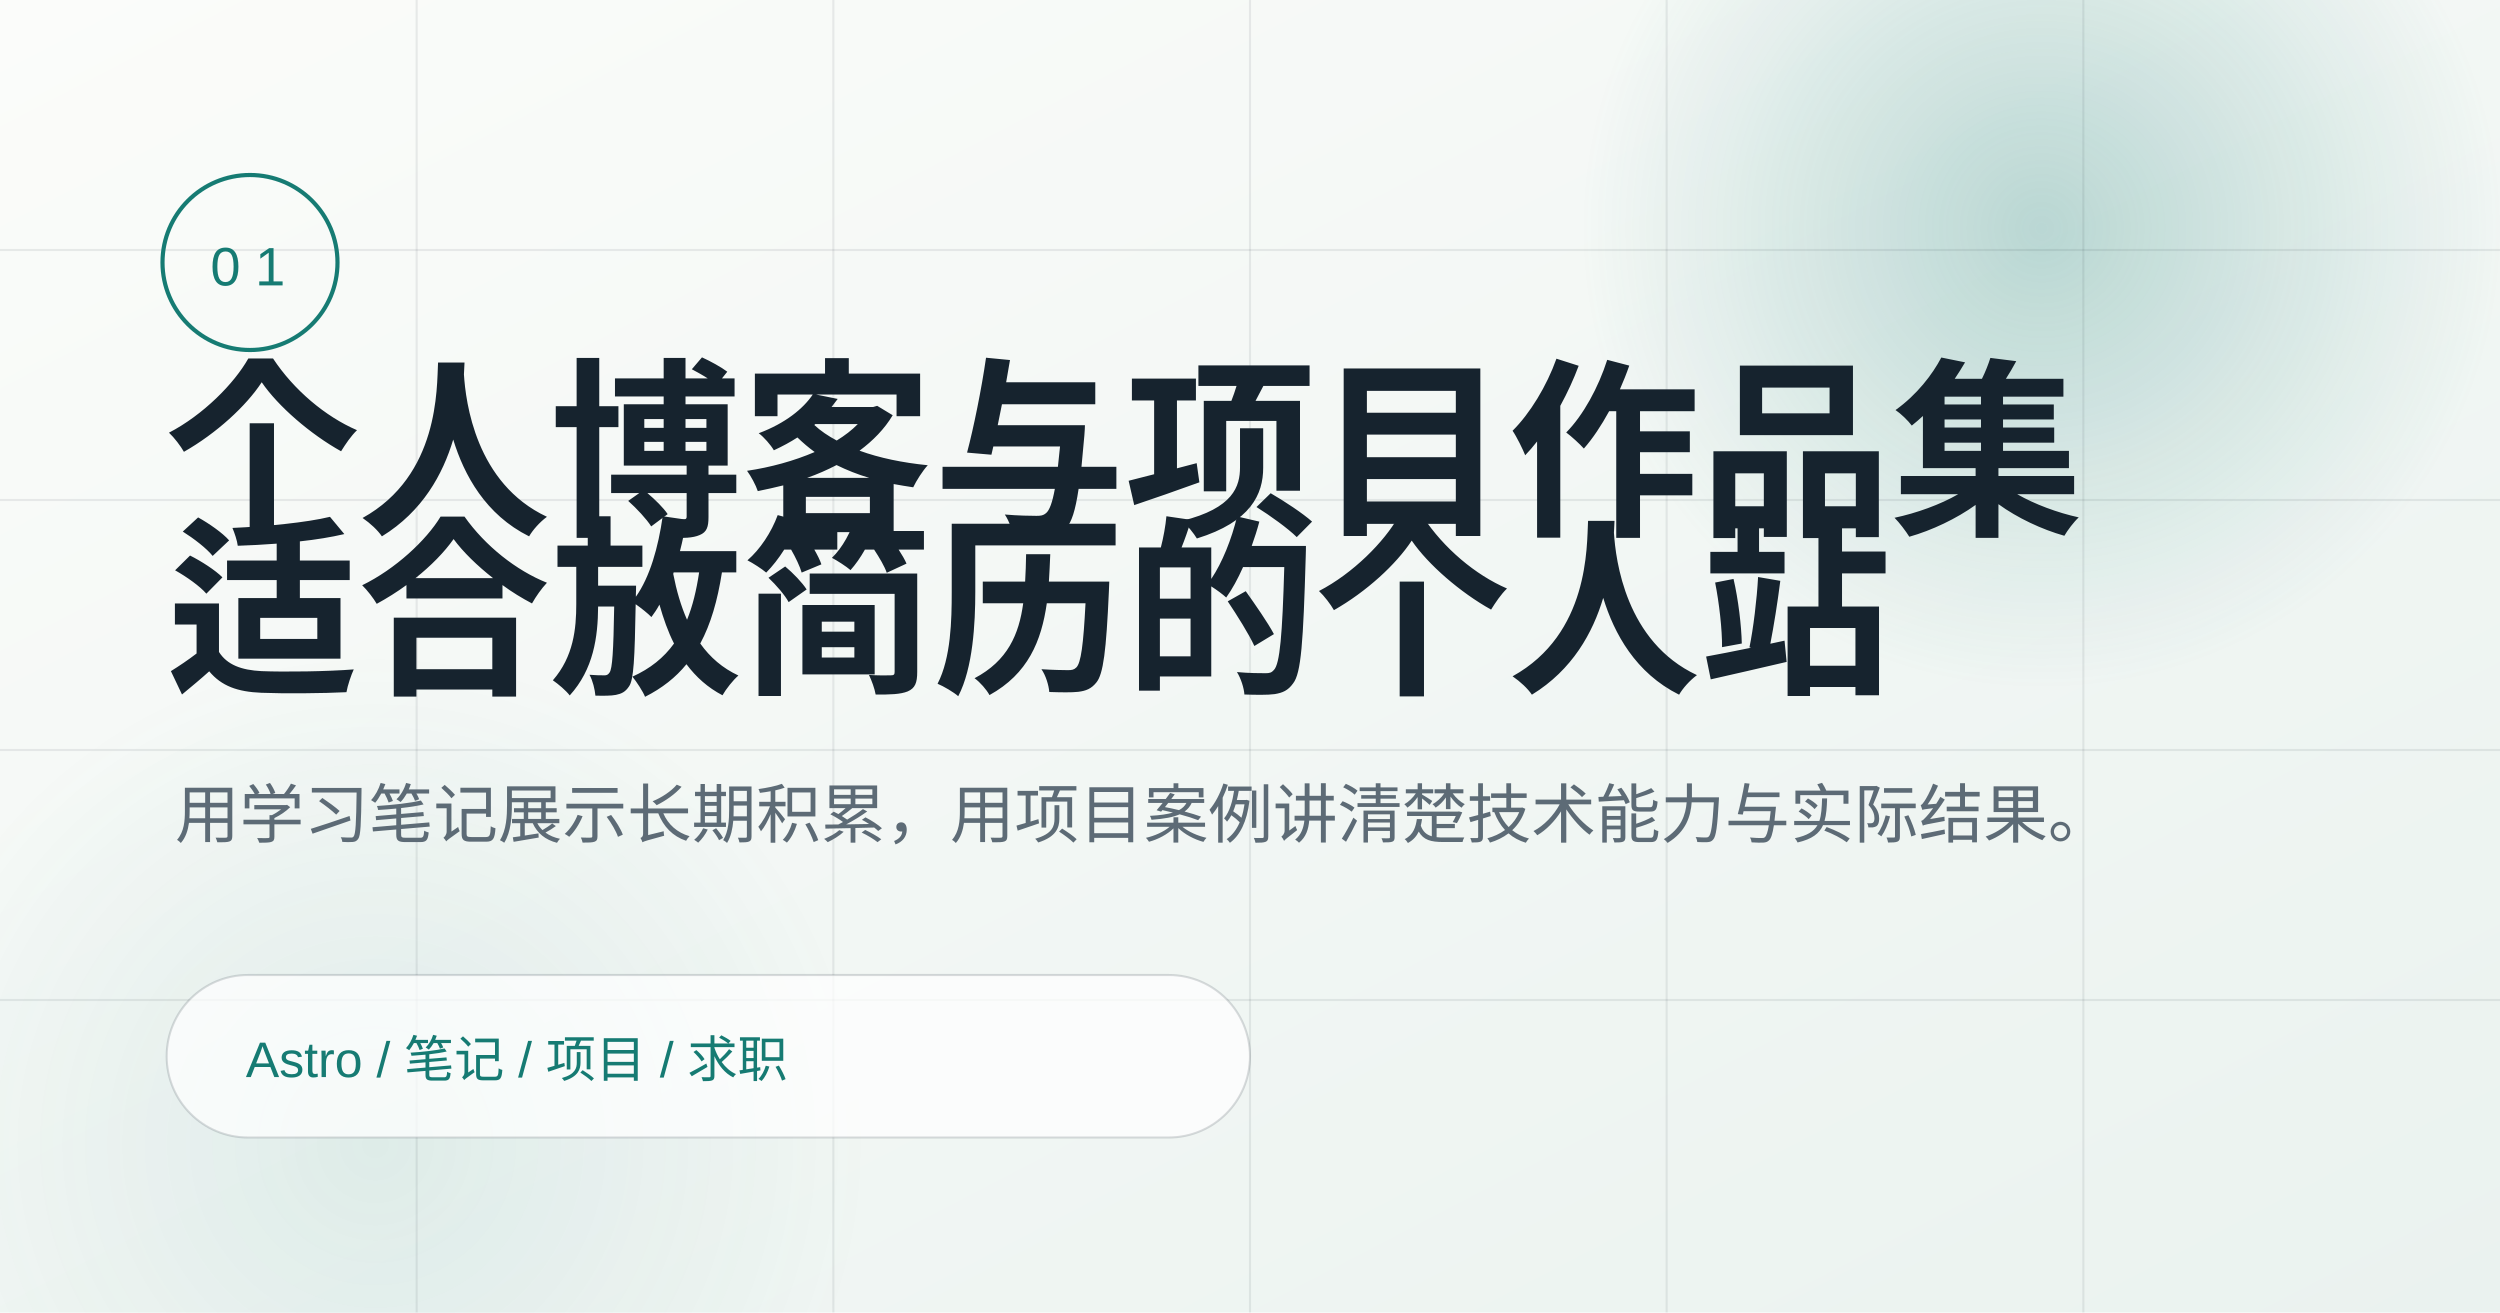
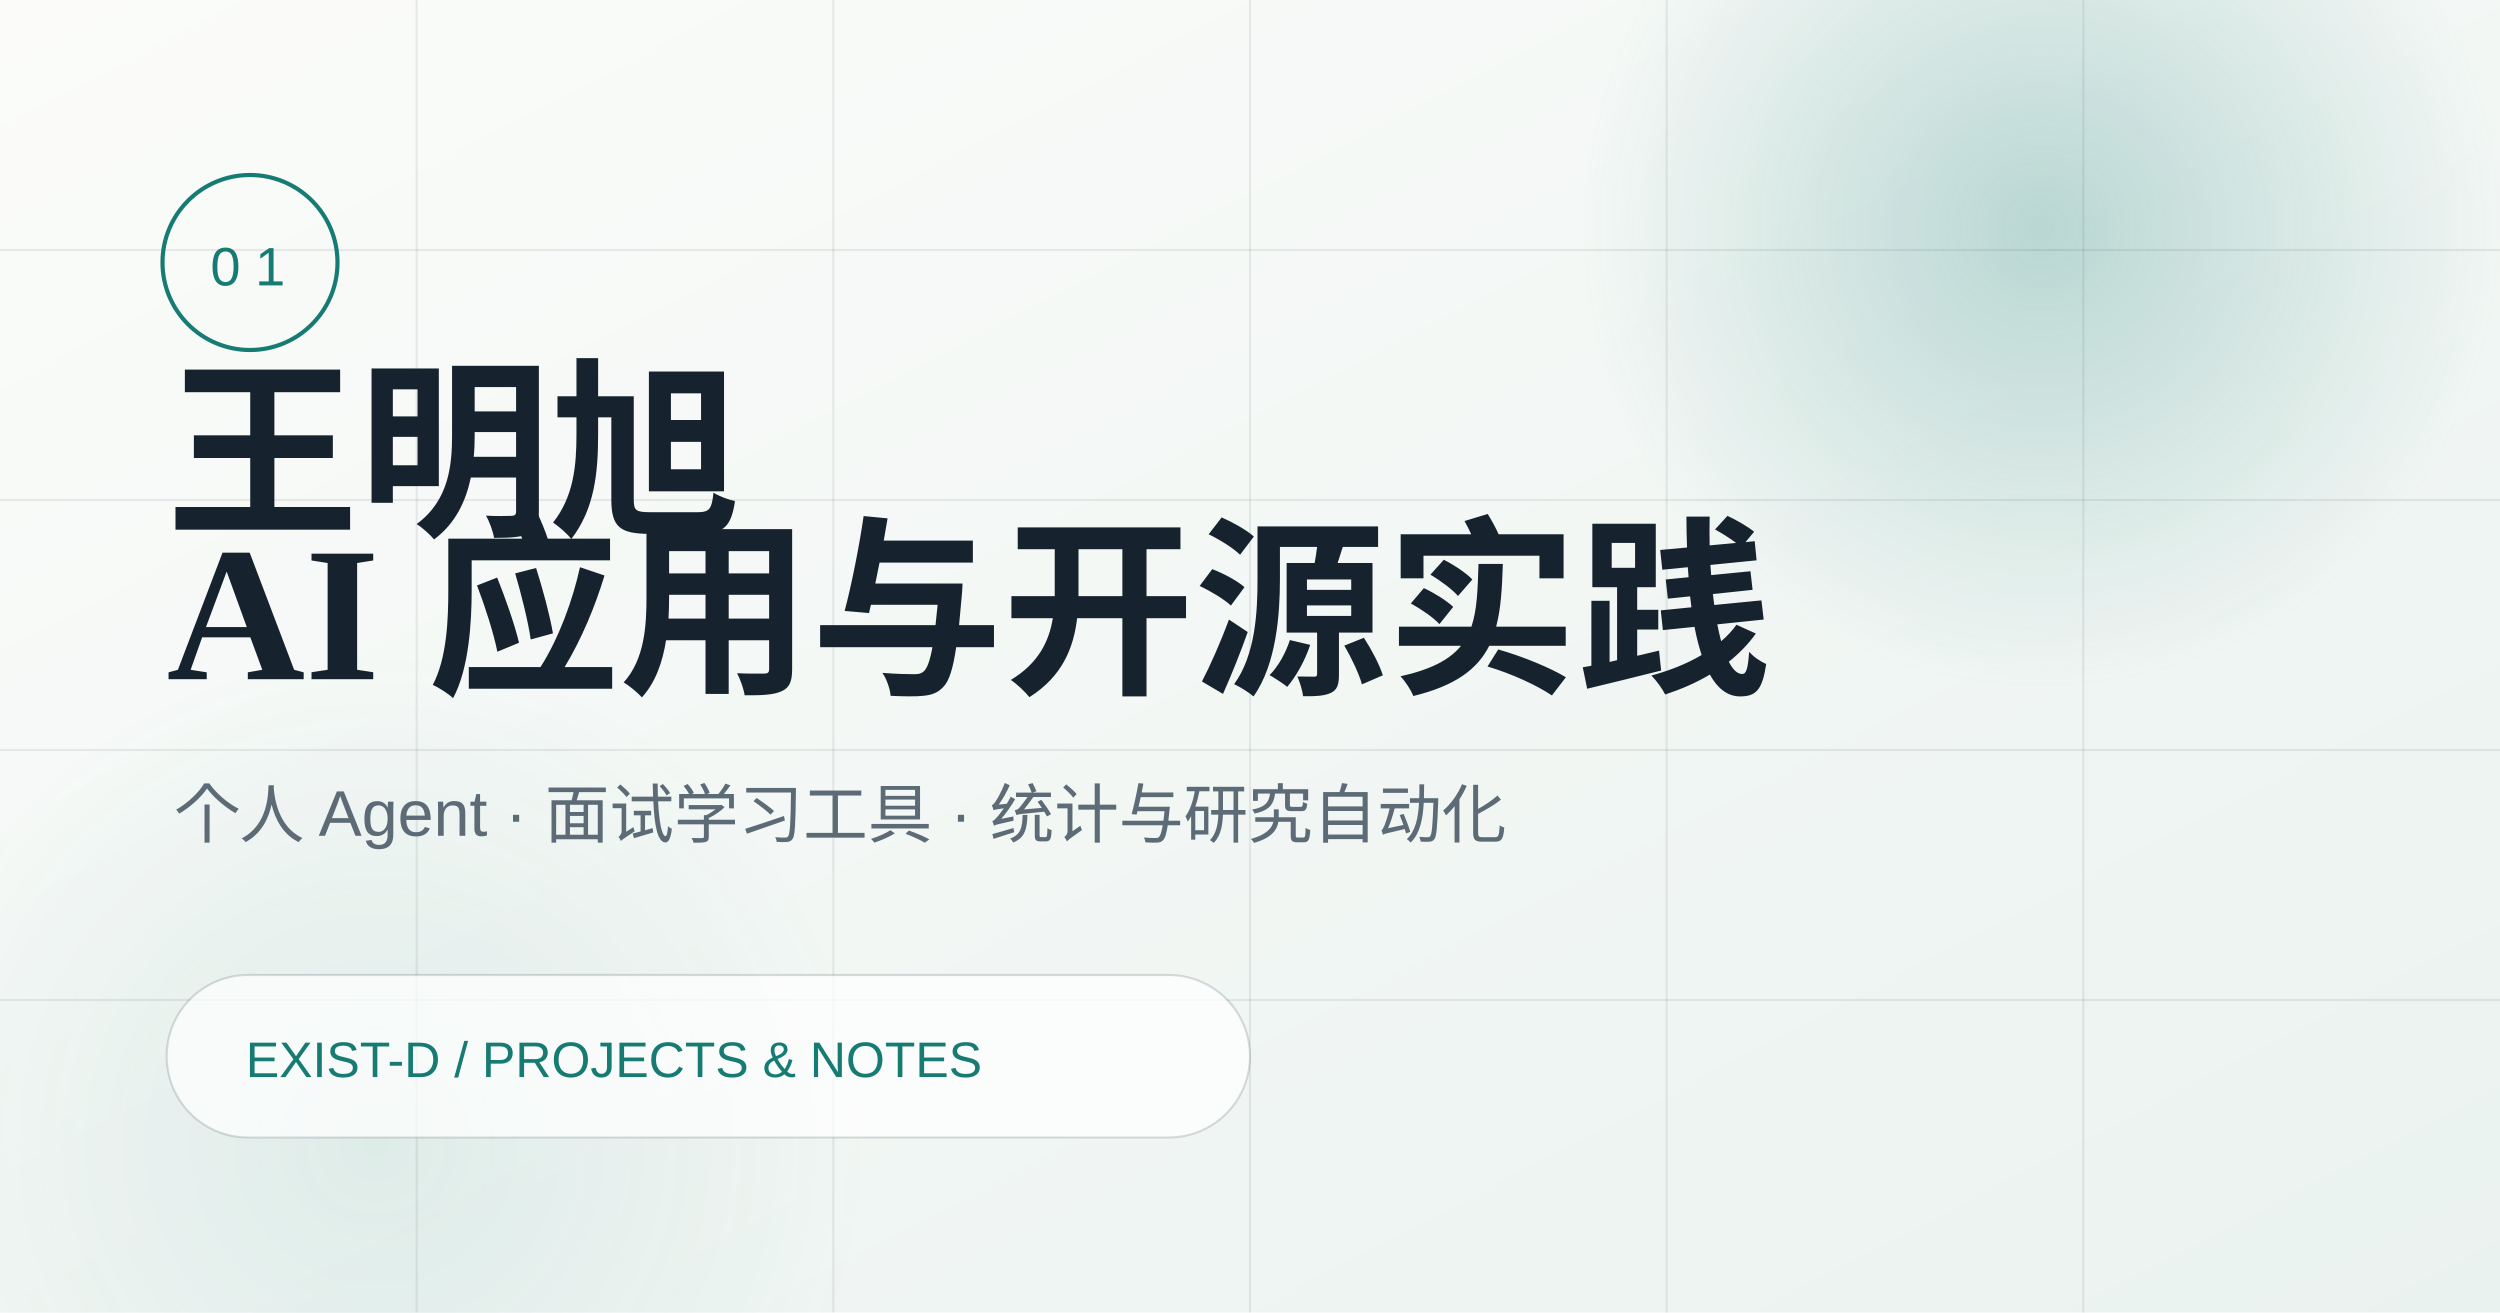
<svg xmlns="http://www.w3.org/2000/svg" viewBox="0 0 1200 630" role="img" aria-label="社交分享图">
  <defs>
    <linearGradient id="bg" x1="0%" y1="0%" x2="100%" y2="100%">
      <stop offset="0%" stop-color="#fbfcfa" />
      <stop offset="100%" stop-color="#eaf2ef" />
    </linearGradient>
    <radialGradient id="orb" cx="50%" cy="50%" r="50%">
      <stop offset="0%" stop-color="#167b73" stop-opacity="0.26" />
      <stop offset="100%" stop-color="#167b73" stop-opacity="0" />
    </radialGradient>
  </defs>
  <rect width="1200" height="630" fill="url(#bg)" />
  <circle cx="980" cy="110" r="220" fill="url(#orb)" />
  <circle cx="180" cy="550" r="240" fill="url(#orb)" opacity="0.35" />
  <g fill="none" stroke="rgba(22,35,46,0.08)">
    <path d="M0 120H1200" />
    <path d="M0 240H1200" />
    <path d="M0 360H1200" />
    <path d="M0 480H1200" />
    <path d="M200 0V630" />
    <path d="M400 0V630" />
    <path d="M600 0V630" />
    <path d="M800 0V630" />
    <path d="M1000 0V630" />
  </g>
  <rect x="78" y="84" width="84" height="84" rx="42" fill="none" stroke="#167b73" stroke-width="2" />
  <text x="101" y="137" fill="#167b73" font-size="26" font-family="Segoe UI, Arial, sans-serif" letter-spacing="7">01</text>
  <text x="80" y="250" fill="#16232e" font-size="92" font-weight="700" font-family="Georgia, 'Times New Roman', serif">
-     个人博客与项目作品集
+     王明旭
  </text>
  <text x="80" y="326" fill="#16232e" font-size="92" font-weight="700" font-family="Georgia, 'Times New Roman', serif">
-     适合放简历的个人站
+     AI 应用与开源实践
  </text>
  <text x="84" y="402" fill="#5d6b76" font-size="31" font-family="Segoe UI, Arial, sans-serif">
-     用学习笔记展示长期积累，用项目案例讲清楚技术能力与实际结果。
+     个人 Agent · 面试学习工具 · 统计与研究自动化
  </text>
  <rect x="80" y="468" width="520" height="78" rx="39" fill="rgba(255,255,255,0.72)" stroke="rgba(22,35,46,0.16)" />
-   <text x="118" y="517" fill="#167b73" font-size="24" font-family="Segoe UI, Arial, sans-serif">Astro / 笔记 / 项目 / 求职</text>
+   <text x="118" y="517" fill="#167b73" font-size="24" font-family="Segoe UI, Arial, sans-serif">EXIST-D / PROJECTS &amp; NOTES</text>
</svg>
